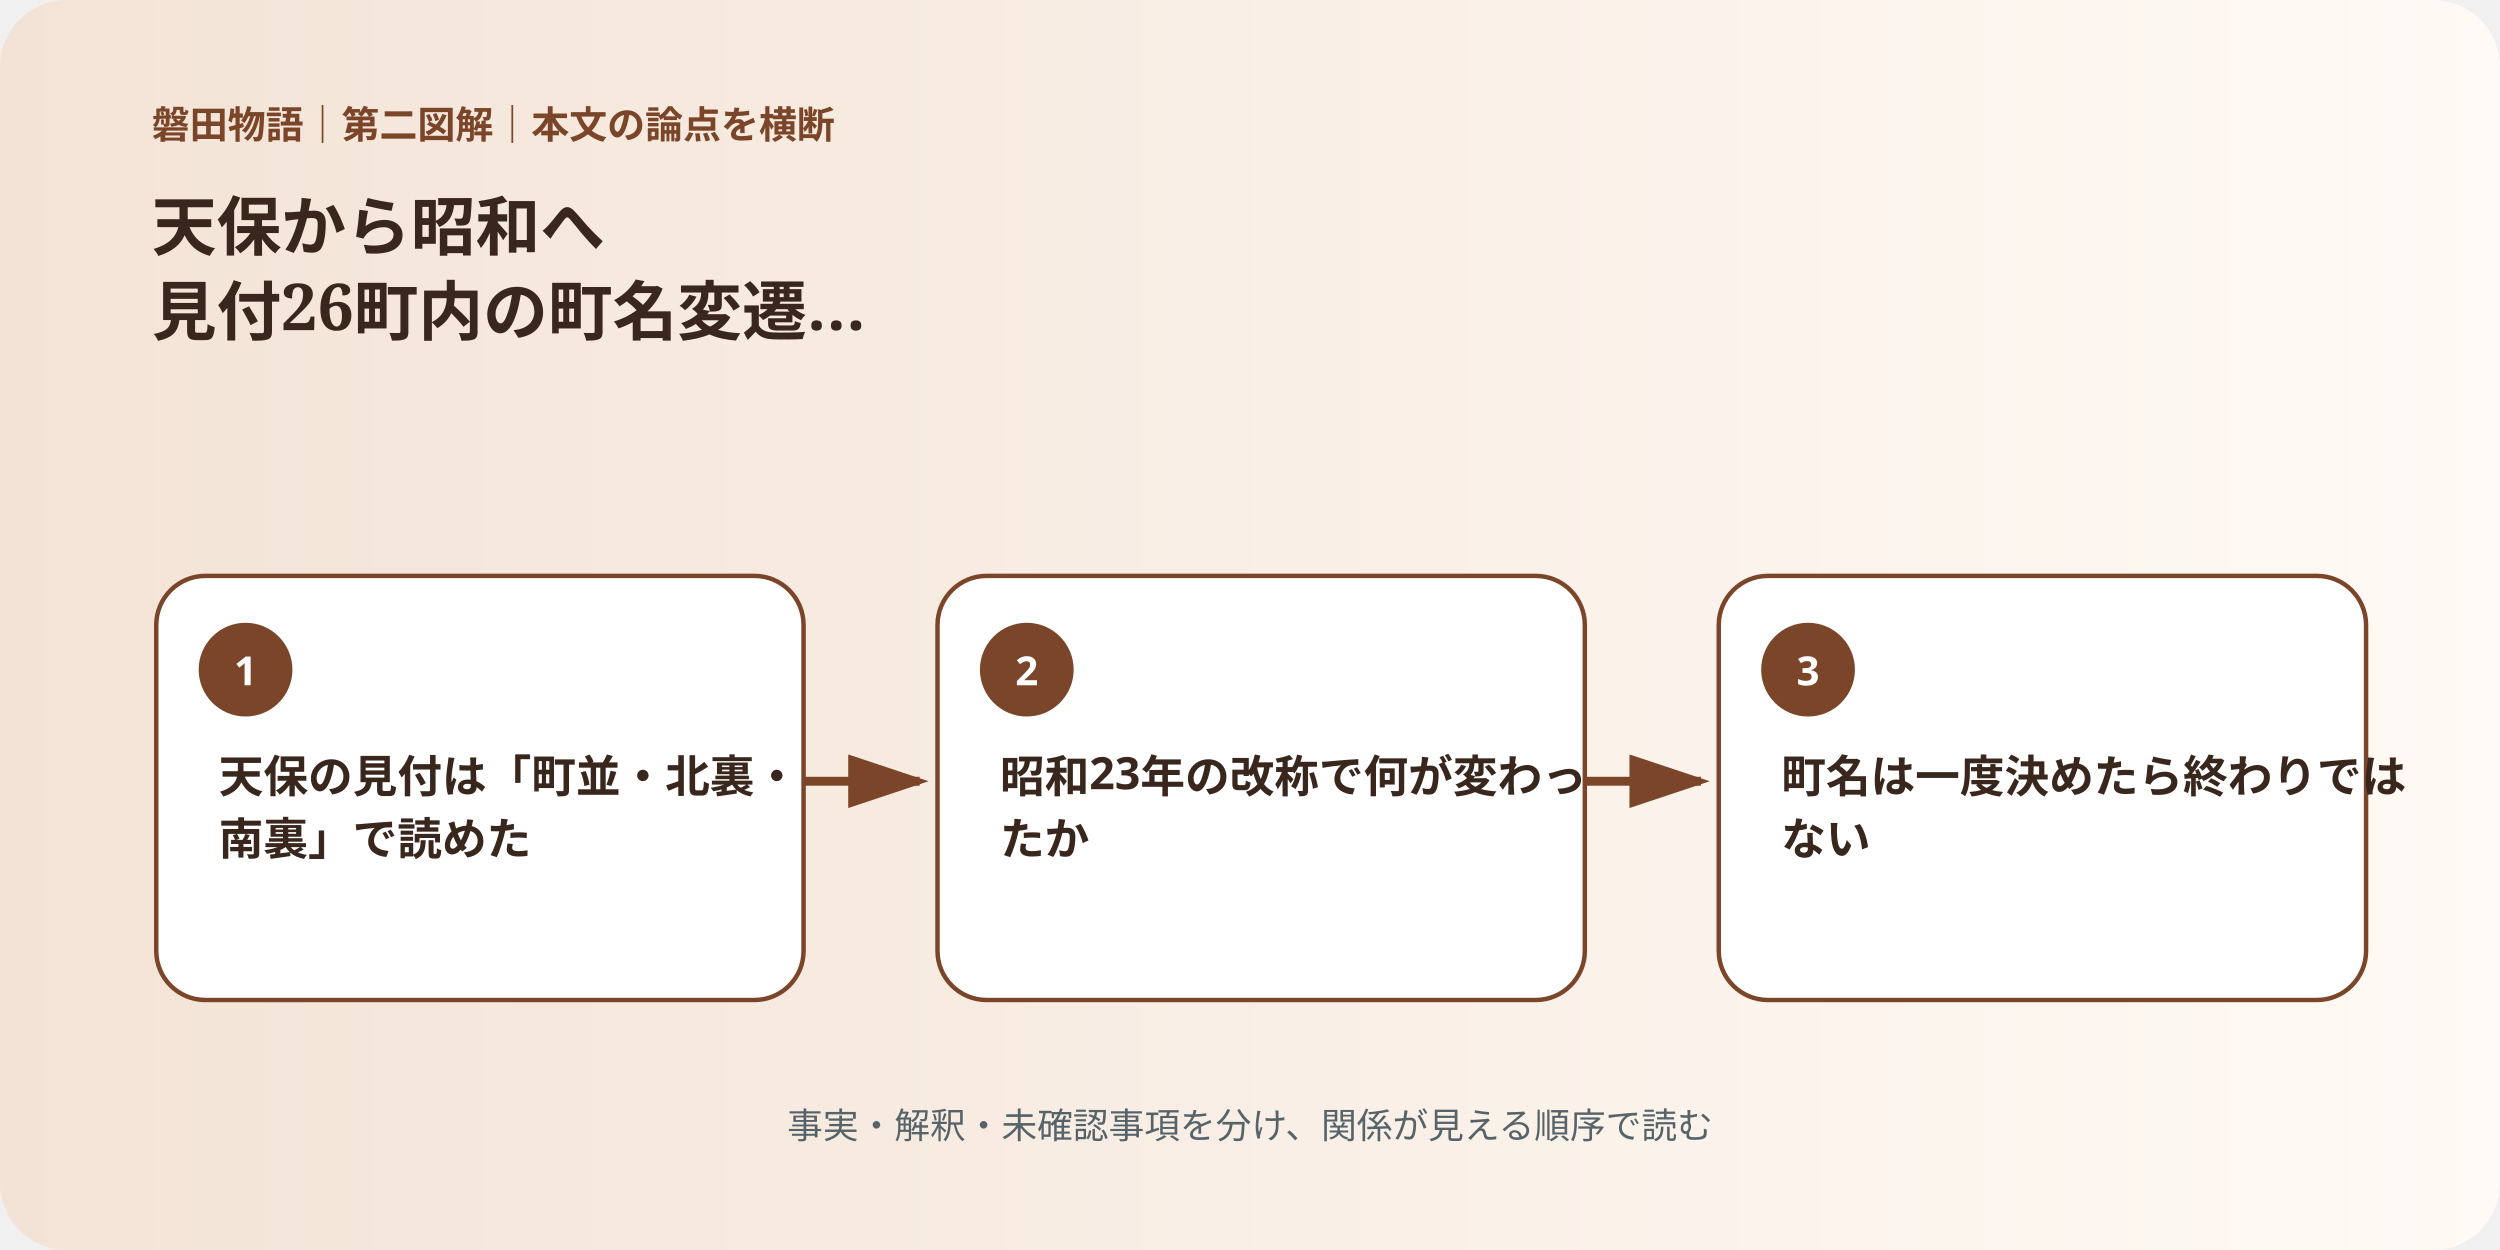
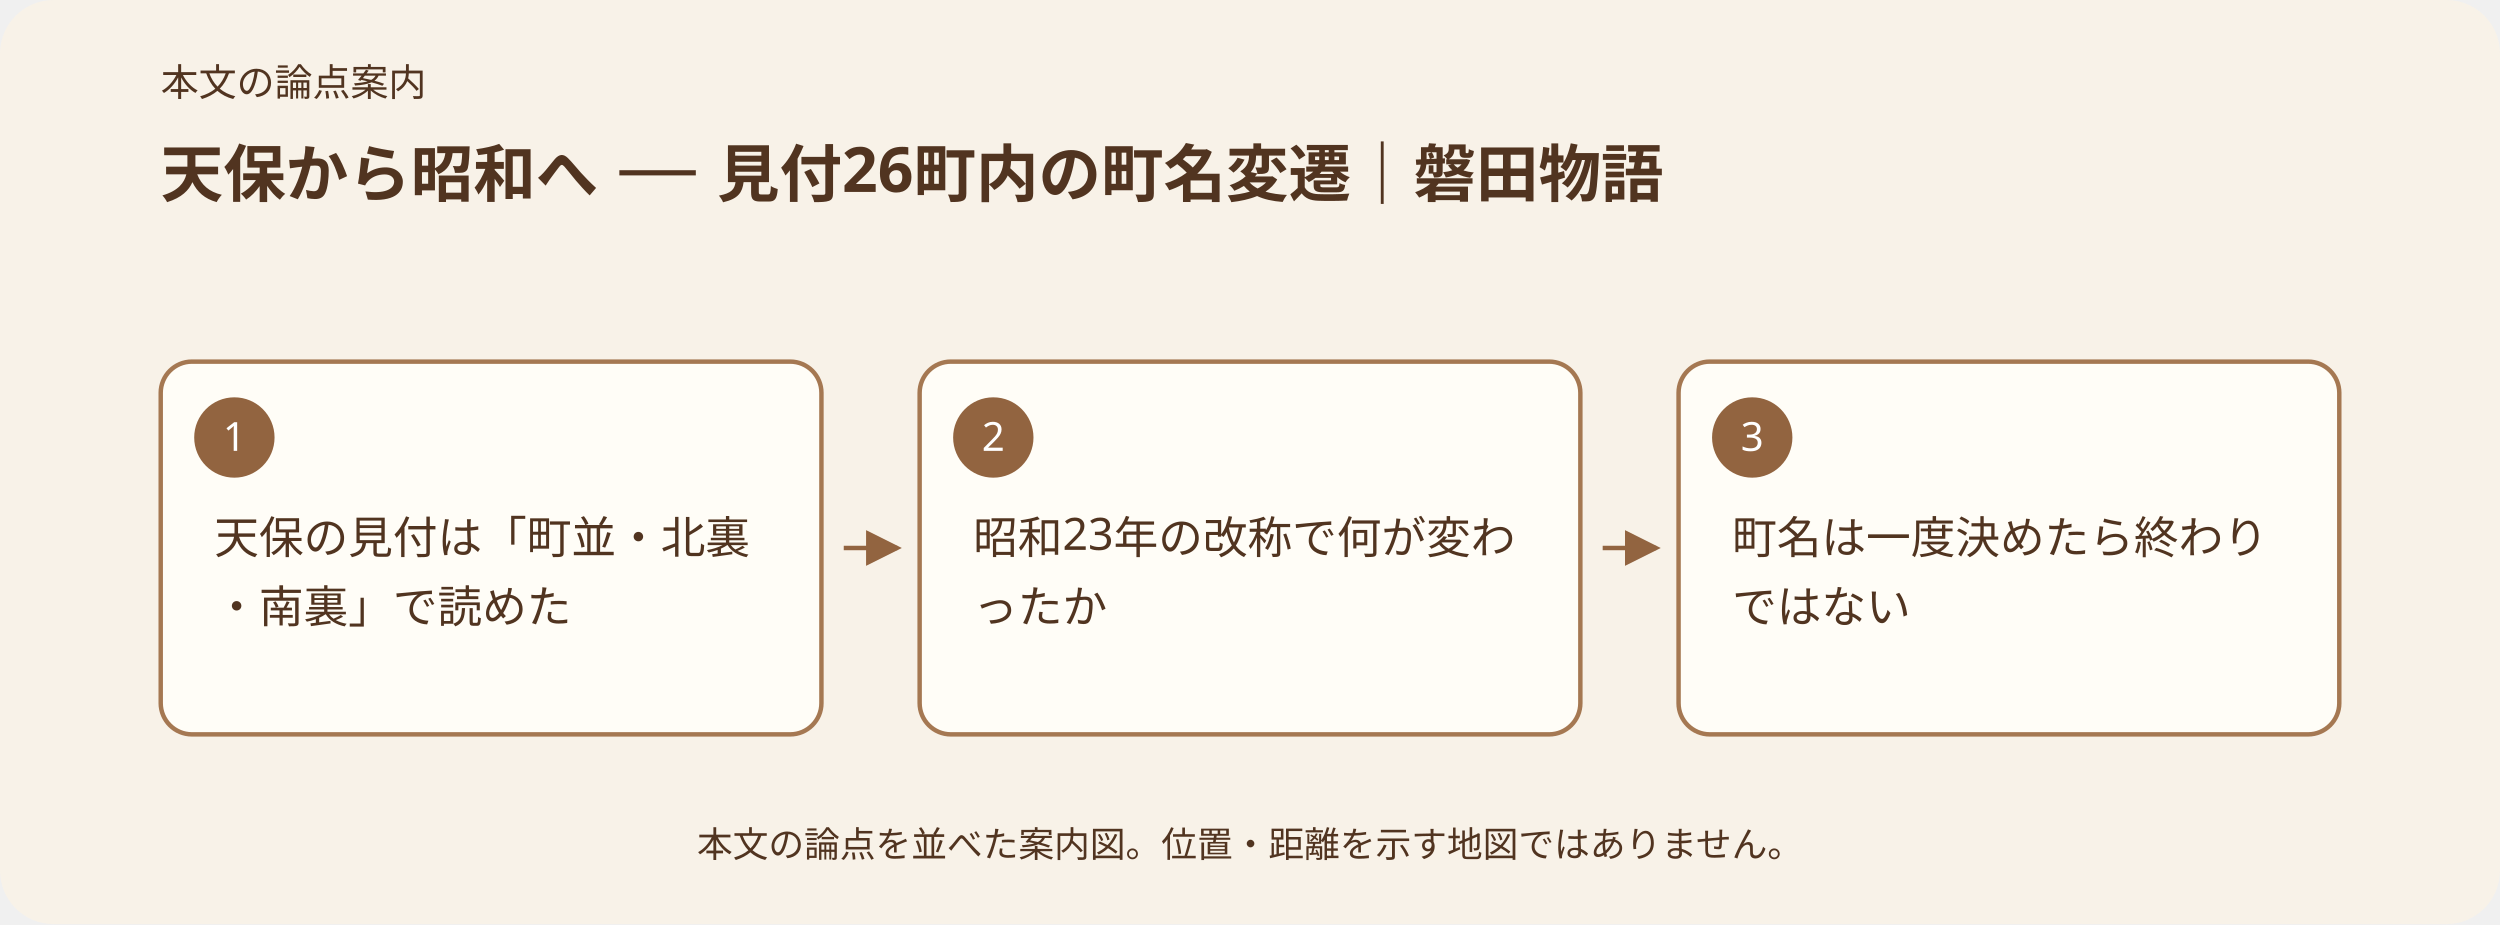
- <svg xmlns="http://www.w3.org/2000/svg" viewBox="0 0 1120 560" role="img" aria-labelledby="t d">
+ <svg xmlns="http://www.w3.org/2000/svg" viewBox="0 0 1120 414" width="1120" height="414" role="img" aria-labelledby="A0232-title A0232-desc" data-emaki-repair="A0232">
+   <rect width="1120" height="414" rx="24" fill="#f8f2e8" />
  <defs>
-     <marker id="a" markerWidth="10" markerHeight="10" refX="8" refY="3" orient="auto">
-       <path d="M0 0v6l9-3z" fill="#7a4528" />
+     <marker id="A0232-arrow" markerWidth="8" markerHeight="8" refX="7" refY="4" orient="auto">
+       <path d="M0 0L8 4L0 8Z" fill="#926440" />
    </marker>
-     <linearGradient id="bg">
-       <stop stop-color="#f3e3d6" />
-       <stop offset="1" stop-color="#fffaf5" />
-     </linearGradient>
  </defs>
-   <style>.title{font:700 29px 'Yu Mincho','Noto Serif JP',serif;fill:#39271e}.kicker{font:600 17px system-ui,sans-serif;fill:#7a4528}.label{font:700 20px 'Yu Gothic','Noto Sans JP',sans-serif;fill:#39271e}.num{font:700 18px system-ui,sans-serif;fill:#fff}.foot{font:500 16px system-ui,sans-serif;fill:#56646a}</style>
-   <rect width="1120" height="560" rx="30" fill="url(#bg)" />
-   <text x="68" y="62" class="kicker">磐田物語｜第二図解｜本文の論点を横断</text>
-   <text x="68" y="112" class="title">天保から昭和へ</text>
-   <text x="68" y="150" class="title">見付26町内の町名変遷…</text>
-   <rect x="70" y="258" width="290" height="190" rx="22" fill="#fff" stroke="#7a4528" stroke-width="2" />
-   <circle cx="110" cy="300" r="21" fill="#7a4528" />
-   <text x="110" y="307" class="num" text-anchor="middle">1</text>
-   <text x="98" y="355" class="label" text-anchor="start">
-     <tspan x="98" dy="0">天保の見付は「町並・北裏・</tspan>
-     <tspan x="98" dy="28">南裏」で読めた</tspan>
-   </text>
-   <rect x="420" y="258" width="290" height="190" rx="22" fill="#fff" stroke="#7a4528" stroke-width="2" />
-   <circle cx="460" cy="300" r="21" fill="#7a4528" />
-   <text x="460" y="307" class="num" text-anchor="middle">2</text>
-   <text x="448" y="355" class="label" text-anchor="start">
-     <tspan x="448" dy="0">昭和23年の改称で何が変わっ</tspan>
-     <tspan x="448" dy="28">たか</tspan>
-   </text>
-   <rect x="770" y="258" width="290" height="190" rx="22" fill="#fff" stroke="#7a4528" stroke-width="2" />
-   <circle cx="810" cy="300" r="21" fill="#7a4528" />
-   <text x="810" y="307" class="num" text-anchor="middle">3</text>
-   <text x="798" y="355" class="label" text-anchor="start">
-     <tspan x="798" dy="0">町名は一度決めたら終わりでは</tspan>
-     <tspan x="798" dy="28">ない</tspan>
-   </text>
-   <path d="M360 350h52" stroke="#7a4528" stroke-width="4" marker-end="url(#a)" />
-   <path d="M710 350h52" stroke="#7a4528" stroke-width="4" marker-end="url(#a)" />
-   <text x="560" y="510" class="foot" text-anchor="middle">事実・解釈・未確認事項を分け、関係が見える順序で読む</text>
+   <g font-family="Meiryo,sans-serif" fill="#513420">
+     <text x="72" y="43" font-size="17">本文の論点案内</text>
+     <text x="72" y="88" font-size="28" font-weight="700">天保から昭和へ ── 見付26町内の町名変遷｜磐田物語</text>
+     <rect x="72" y="162" width="296" height="167" rx="14" fill="#fffdf7" stroke="#a57852" stroke-width="2" />
+     <circle cx="105" cy="196" r="18" fill="#926440" />
+     <text x="105" y="202" font-size="18" fill="white" text-anchor="middle">1</text>
+     <text x="96" y="248" font-size="20">天保の見付は「町並・北裏</text>
+     <text x="96" y="279" font-size="20">・南裏」で読めた</text>
+     <path d="M378 245.5H402" fill="none" stroke="#926440" stroke-width="2" marker-end="url(#A0232-arrow)" />
+     <rect x="412" y="162" width="296" height="167" rx="14" fill="#fffdf7" stroke="#a57852" stroke-width="2" />
+     <circle cx="445" cy="196" r="18" fill="#926440" />
+     <text x="445" y="202" font-size="18" fill="white" text-anchor="middle">2</text>
+     <text x="436" y="248" font-size="20">昭和23年の改称で何が変わ</text>
+     <text x="436" y="279" font-size="20">ったか</text>
+     <path d="M718 245.5H742" fill="none" stroke="#926440" stroke-width="2" marker-end="url(#A0232-arrow)" />
+     <rect x="752" y="162" width="296" height="167" rx="14" fill="#fffdf7" stroke="#a57852" stroke-width="2" />
+     <circle cx="785" cy="196" r="18" fill="#926440" />
+     <text x="785" y="202" font-size="18" fill="white" text-anchor="middle">3</text>
+     <text x="776" y="248" font-size="20">町名は一度決めたら終わり</text>
+     <text x="776" y="279" font-size="20">ではない</text>
+     <text x="560" y="384" text-anchor="middle" font-size="16">本文の論点を並べた案内図。位置・距離を示す地図ではありません。</text>
+   </g>
</svg>
